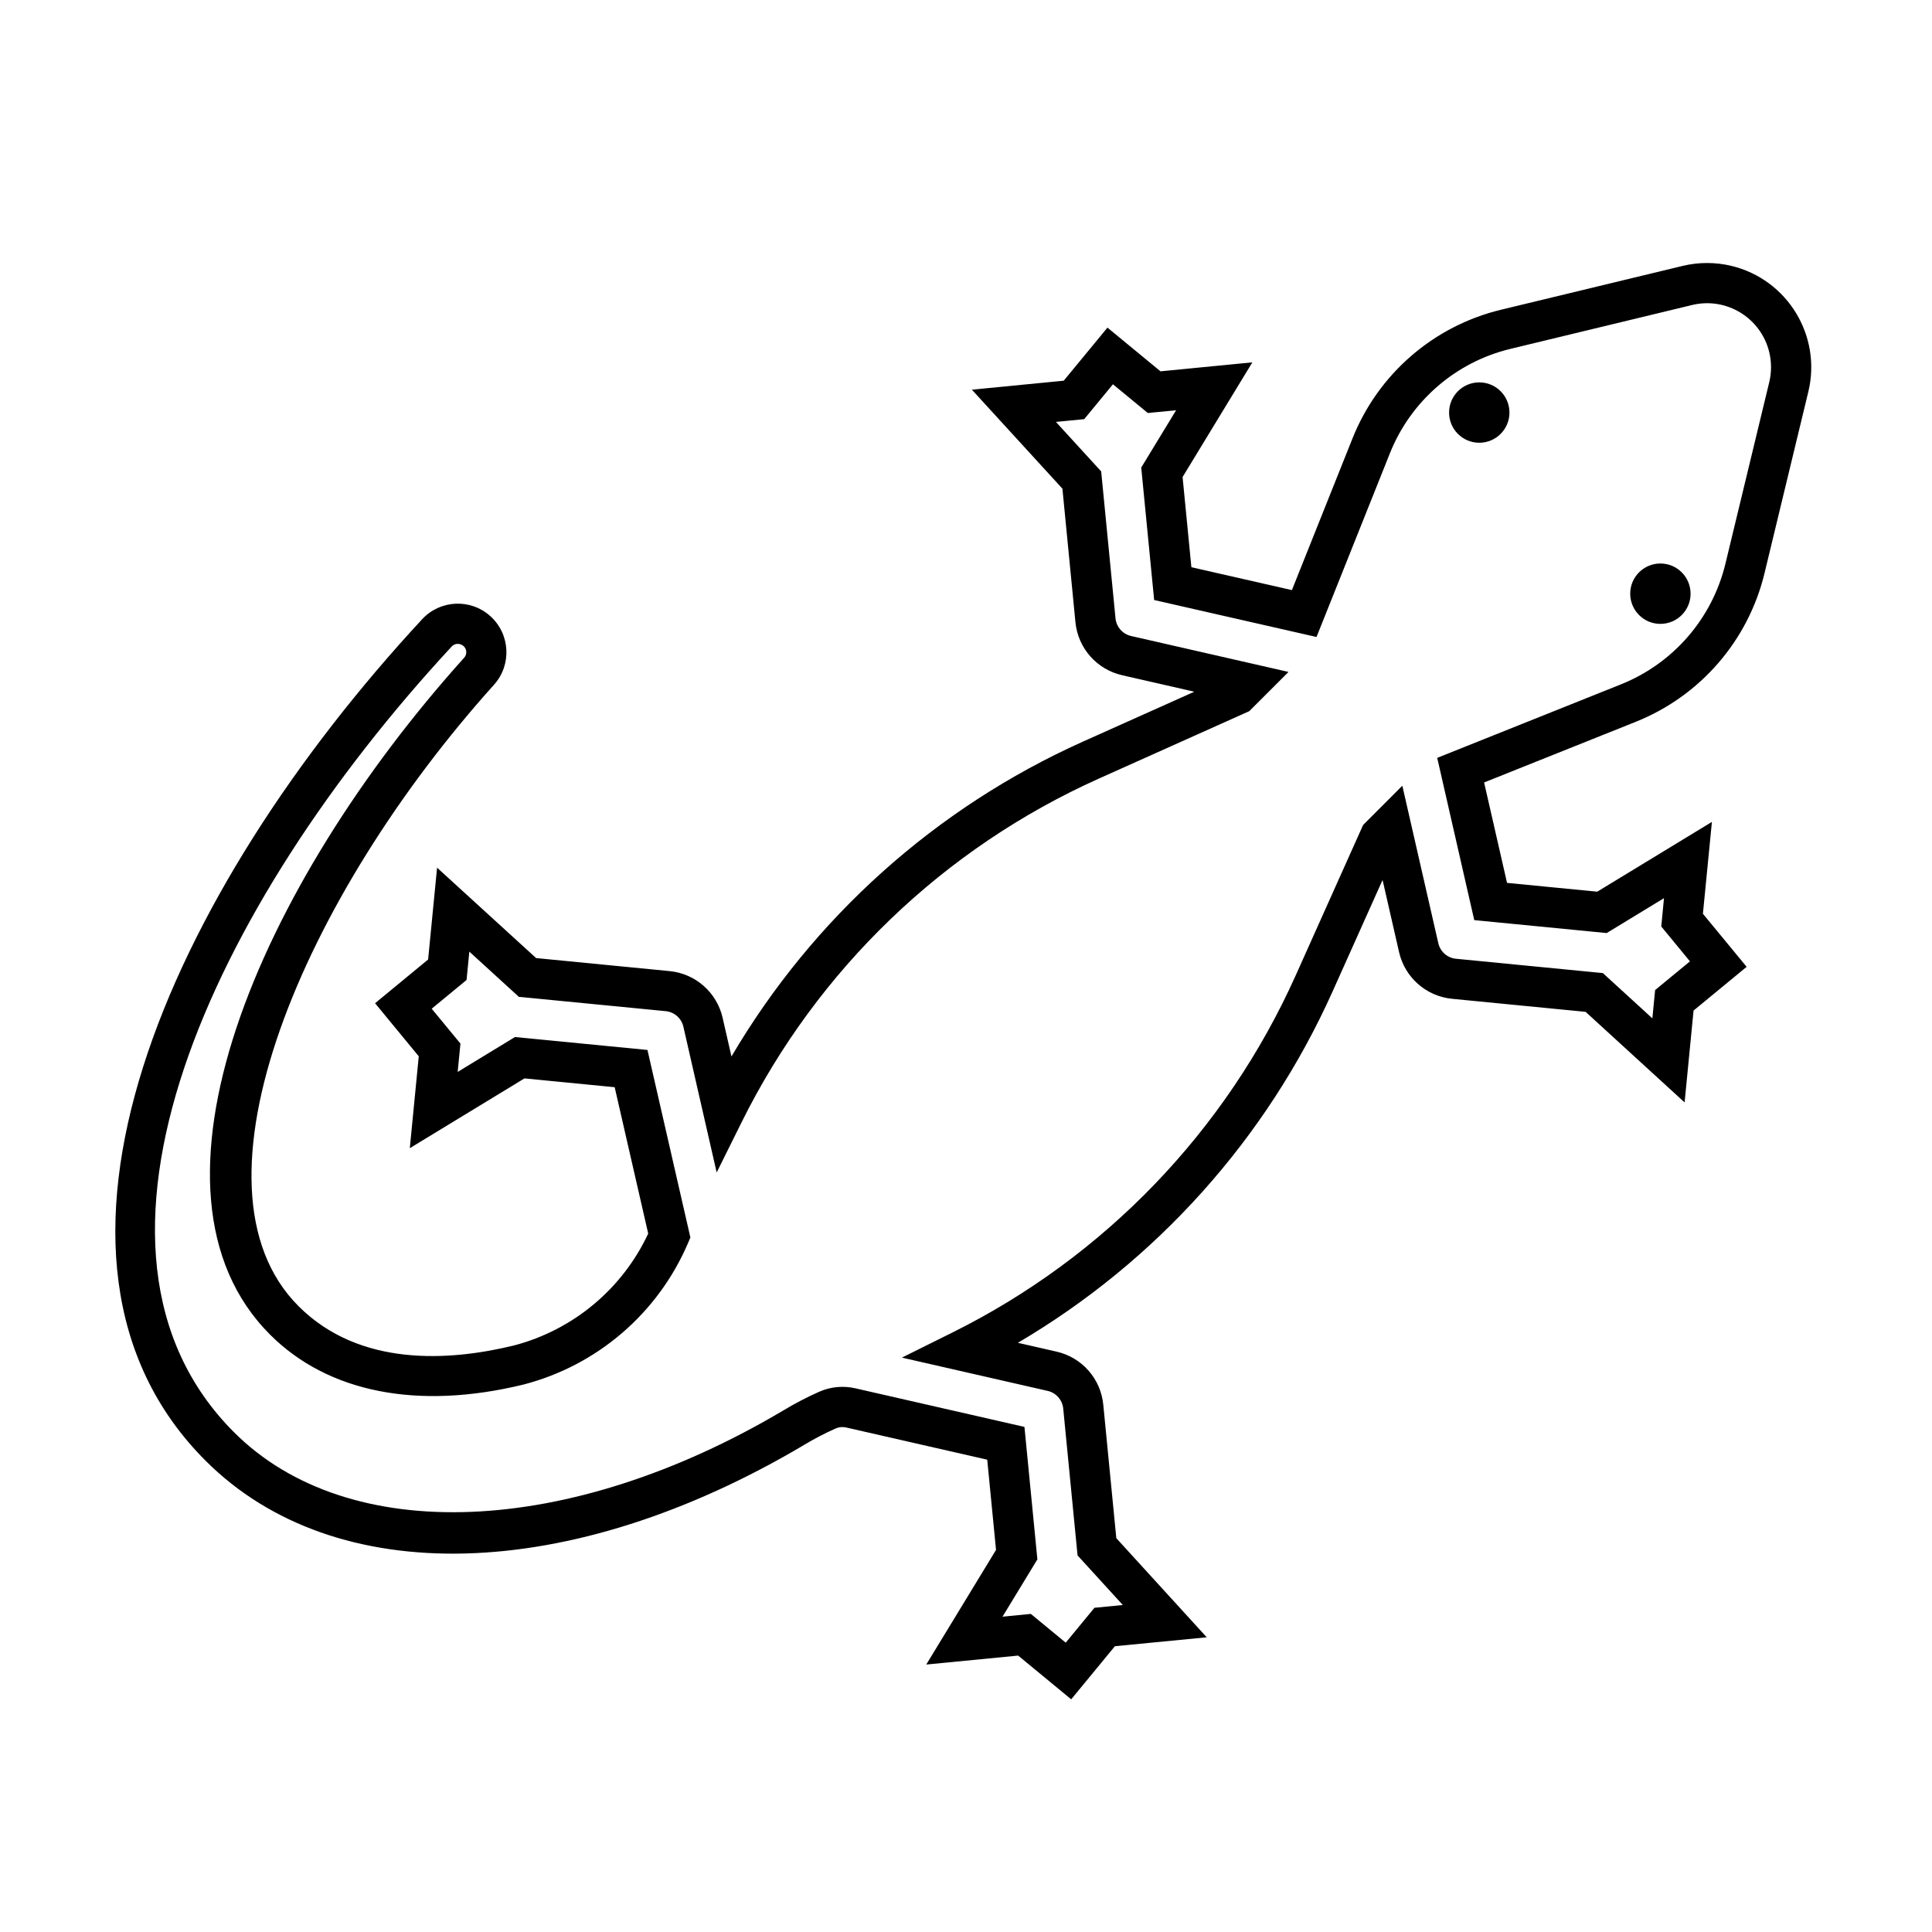
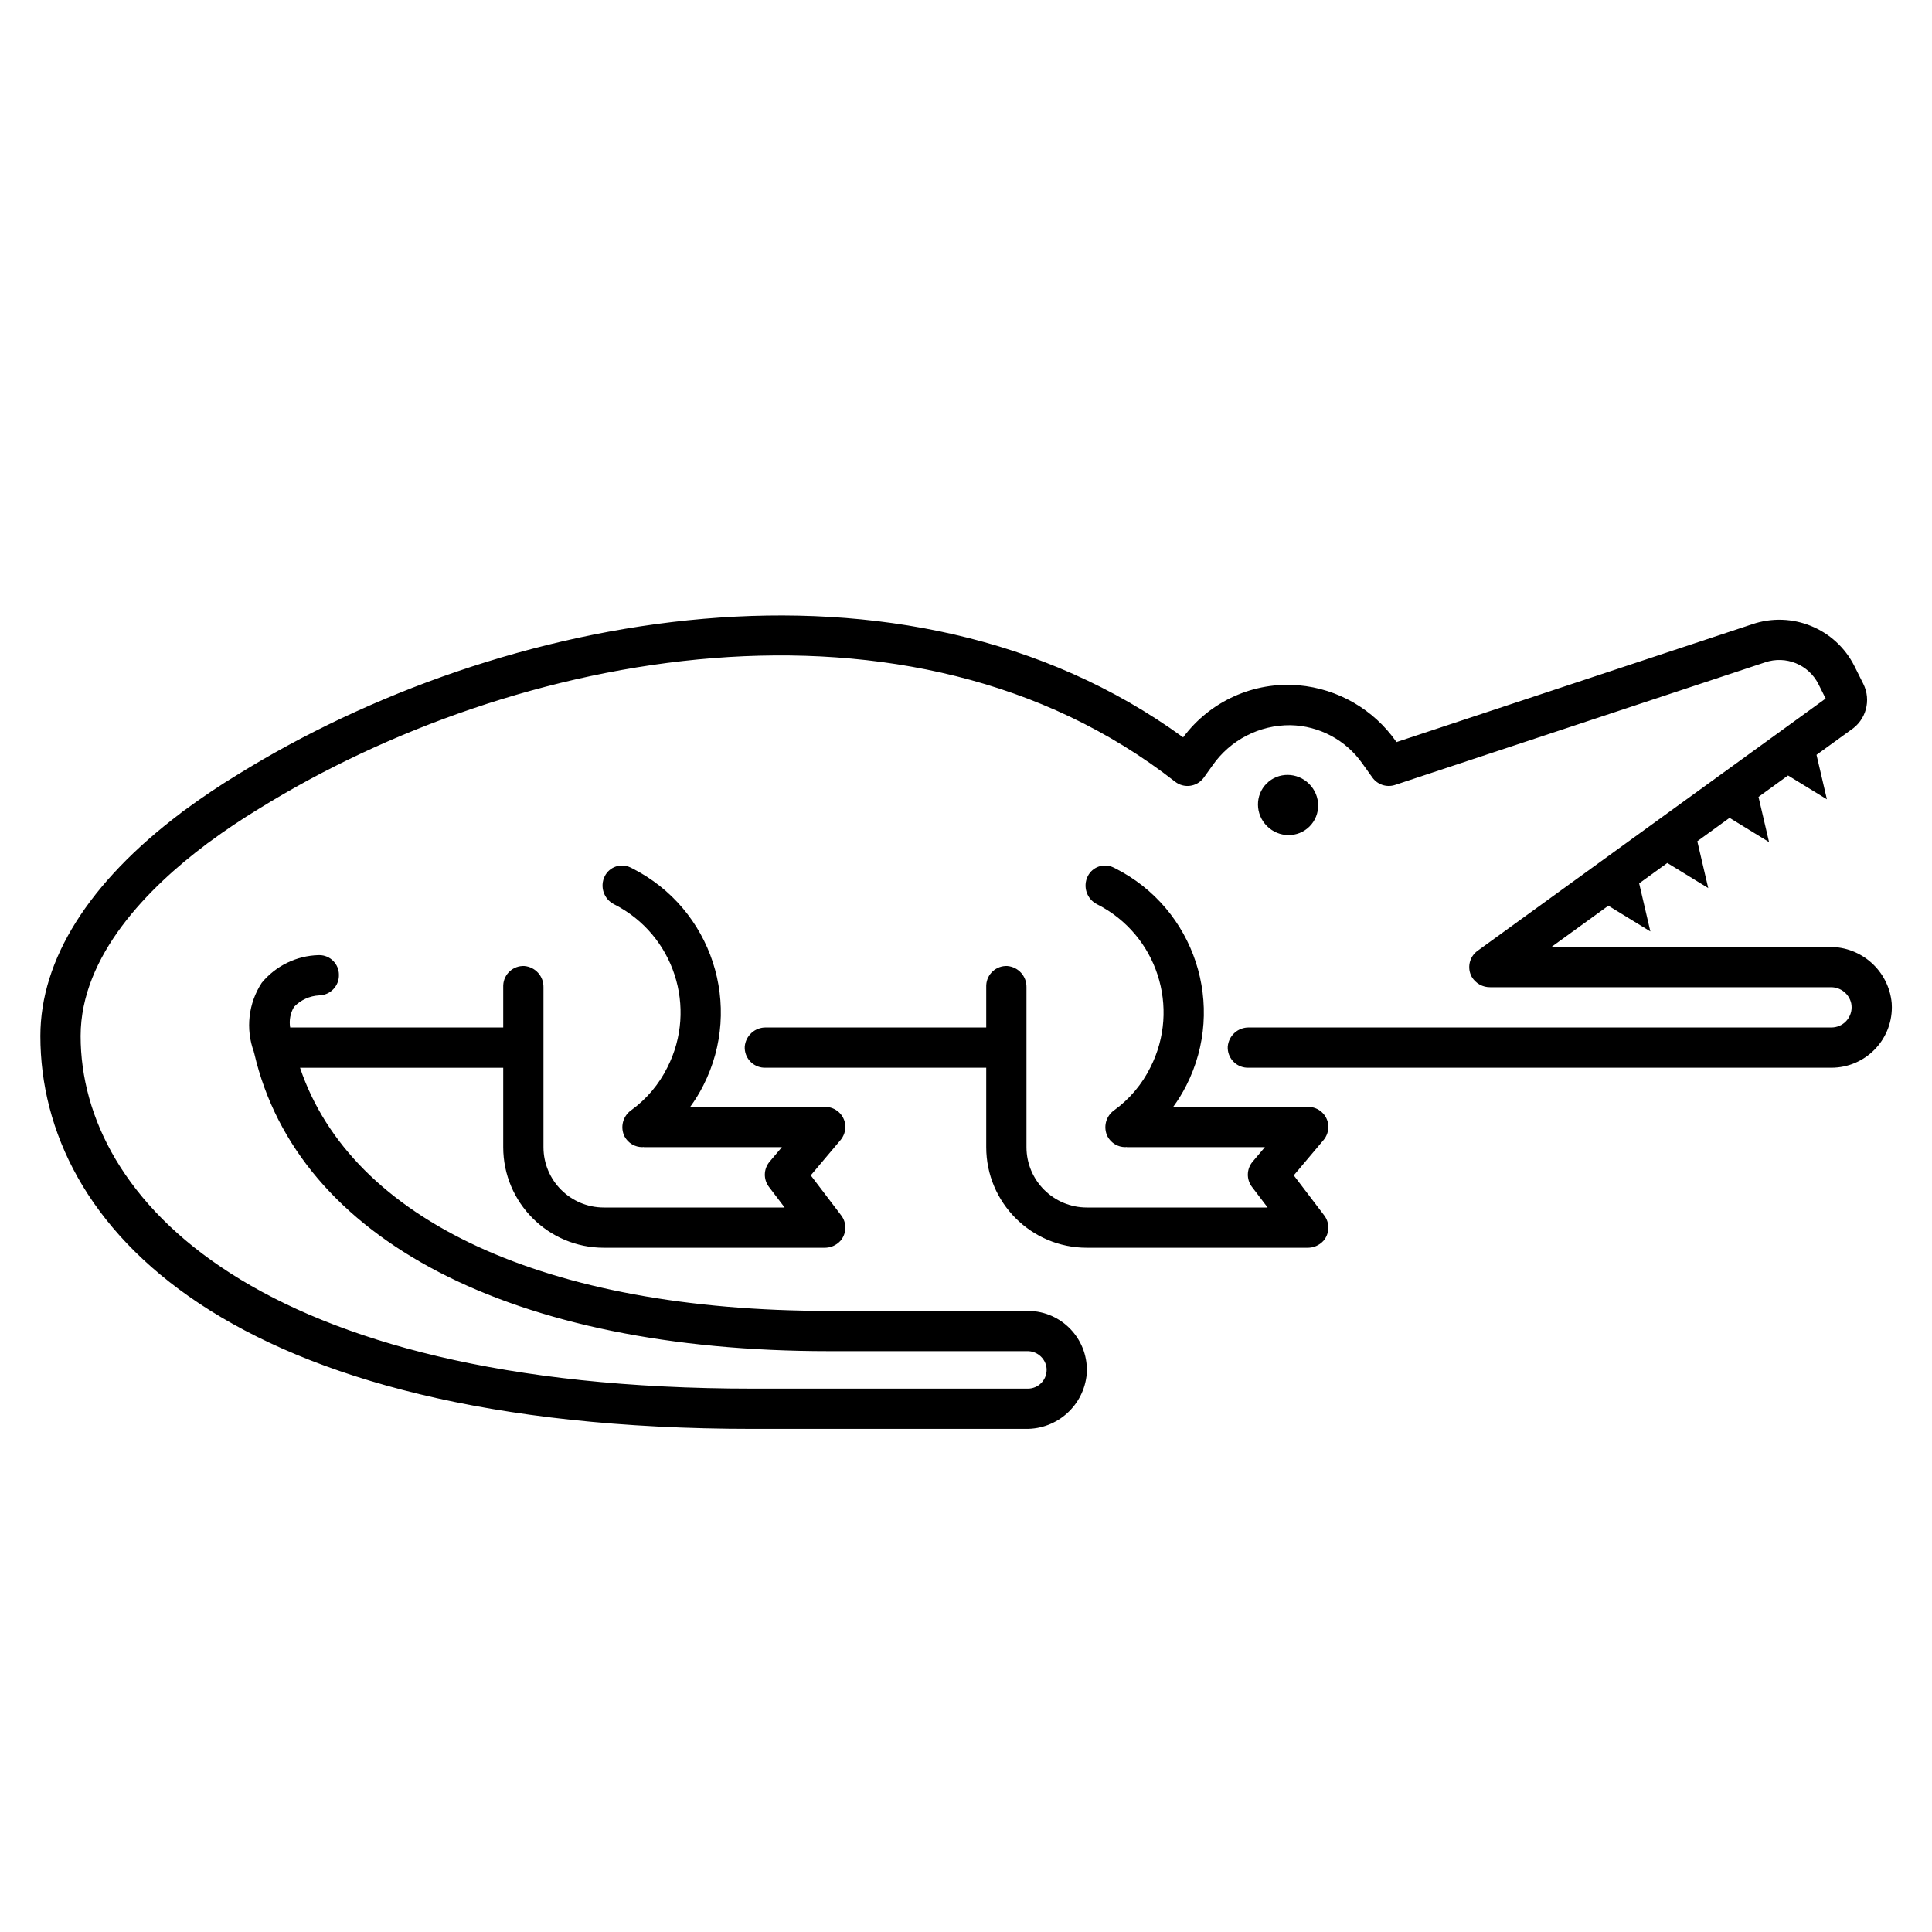
- <svg xmlns="http://www.w3.org/2000/svg" viewBox="0 0 96 96" id="Icons_Gecko_M" overflow="hidden">
+ <svg xmlns="http://www.w3.org/2000/svg" viewBox="0 0 96 96" id="Icons_Crocodile_M" overflow="hidden">
+   <style>
+ .MsftOfcThm_Text1_Fill_v2 {
+  fill:#000000; 
+ }
+ </style>
  <g id="Icons">
-     <path d="M86.036 13.212C85.239 13.021 84.408 13.021 83.611 13.212L74.583 15.391C71.234 16.199 68.485 18.58 67.207 21.779L64.194 29.322 59.199 28.185 58.762 23.703 62.229 18.005 57.665 18.451 55.029 16.279 52.856 18.917 48.292 19.363 52.791 24.282 53.438 30.919C53.564 32.204 54.497 33.264 55.756 33.551L59.316 34.364C59.332 34.368 59.333 34.376 59.318 34.383L53.789 36.86C46.495 40.139 40.4 45.602 36.346 52.496L35.906 50.571C35.619 49.313 34.559 48.379 33.274 48.254L26.639 47.606 21.718 43.115 21.273 47.677 18.637 49.85 20.808 52.487 20.363 57.052 26.061 53.585 30.543 54.023 32.209 61.296C30.922 64.049 28.477 66.087 25.536 66.856 22.33 67.638 17.868 67.937 14.836 64.905 8.877 58.951 15.096 44.527 24.548 34.024 25.438 33.03 25.354 31.502 24.36 30.612 23.379 29.733 21.875 29.802 20.979 30.766 8.39 44.351 0.182 62.55 10.216 72.583 16.647 79.016 28.325 78.704 39.969 71.789 40.469 71.488 40.987 71.219 41.52 70.981 41.686 70.907 41.872 70.89 42.049 70.932L49.055 72.531 49.492 77.014 46.025 82.71 50.591 82.265 53.227 84.438 55.399 81.8 59.962 81.356 55.469 76.431 54.821 69.795C54.696 68.51 53.762 67.45 52.504 67.163L50.578 66.723C57.47 62.669 62.932 56.573 66.209 49.28L68.687 43.752C68.694 43.737 68.702 43.738 68.706 43.754L69.519 47.312C69.807 48.571 70.869 49.505 72.154 49.63L78.788 50.278 83.707 54.778 84.152 50.214 86.79 48.041 84.617 45.405 85.064 40.84 79.366 44.307 74.884 43.87 73.744 38.88 81.289 35.862C84.486 34.582 86.867 31.834 87.677 28.486L89.856 19.46C90.524 16.68 88.815 13.885 86.036 13.212ZM87.913 18.99 85.734 28.017C85.076 30.734 83.143 32.965 80.547 34.004L71.422 37.655C71.417 37.657 71.415 37.662 71.416 37.666L73.255 45.72 79.835 46.363 82.683 44.629 82.547 46.037 83.973 47.769 82.242 49.196 82.105 50.601 79.645 48.352 72.347 47.64C71.918 47.598 71.565 47.287 71.469 46.867L69.685 39.06C69.682 39.05 69.675 39.048 69.668 39.055L67.731 40.995 64.385 48.462C60.928 56.175 54.9 62.448 47.331 66.209L44.815 67.459 52.059 69.113C52.478 69.209 52.789 69.563 52.831 69.991L53.543 77.288 55.792 79.752 54.382 79.89 52.955 81.623 51.222 80.194 49.814 80.332 51.547 77.484 50.904 70.902 42.493 68.982C41.898 68.847 41.274 68.906 40.715 69.151 40.105 69.421 39.514 69.729 38.942 70.073 28.282 76.403 17.307 76.845 11.63 71.169 2.536 62.077 10.51 45.007 22.447 32.122 22.522 32.041 22.627 31.994 22.737 31.993 22.854 31.991 22.966 32.036 23.05 32.118 23.204 32.273 23.21 32.522 23.062 32.684 12.874 44.004 6.291 59.193 13.422 66.319 16.301 69.197 20.772 70.078 26.022 68.795 29.677 67.844 32.687 65.258 34.178 61.789L34.305 61.49 32.172 52.172 25.59 51.529 22.742 53.263 22.879 51.855 21.451 50.122 23.183 48.695 23.321 47.286 25.781 49.532 33.079 50.244C33.508 50.286 33.861 50.597 33.957 51.017L35.611 58.26 36.857 55.75C40.617 48.176 46.892 42.144 54.608 38.685L62.075 35.338 64.013 33.401C64.02 33.394 64.017 33.386 64.008 33.384L56.201 31.602C55.782 31.506 55.471 31.152 55.429 30.724L54.717 23.424 52.468 20.965 53.874 20.827 55.301 19.095 57.034 20.522 58.44 20.385 56.707 23.233 57.349 29.815 65.409 31.65C65.413 31.651 65.418 31.648 65.42 31.644L69.065 22.52C70.102 19.923 72.334 17.991 75.052 17.335L84.078 15.156C85.784 14.744 87.501 15.794 87.913 17.5 88.031 17.99 88.031 18.5 87.913 18.99Z" />
-     <circle cx="73.504" cy="20.5" r="1.5" />
-     <circle cx="82.504" cy="29.5" r="1.5" />
+     <path d="M90.9 47.054 77.09 47.054 79.919 45.004 82.006 46.284 81.449 43.895 82.848 42.881 84.881 44.127 84.338 41.801 85.941 40.639 87.903 41.842 87.379 39.597 88.847 38.533 90.778 39.717 90.262 37.508 91.962 36.276C92.724 35.78 92.993 34.792 92.586 33.979L92.146 33.099C91.21 31.231 89.037 30.343 87.061 31.02L69.391 36.873 69.375 36.851C68.254 35.249 66.481 34.224 64.533 34.052 62.3 33.861 60.127 34.839 58.79 36.639 44.886 26.524 24.808 30.428 11.806 38.491 10.918 39.029 10.049 39.613 9.178 40.254L9.068 40.331C9.037 40.354 9.006 40.379 8.977 40.406 4.416 43.848 2.006 47.676 2.006 51.479 2.006 60.916 11.299 71 37.381 71L50.971 71C52.538 71.021 53.858 69.831 53.999 68.27 54.108 66.653 52.885 65.254 51.268 65.145 51.204 65.141 51.139 65.138 51.074 65.138L41.184 65.138C27.15 65.138 17.467 60.648 14.908 53.055L25.005 53.055 25.005 57C25.005 59.761 27.243 62 30.005 62L40.959 62C41.262 62.007 41.553 61.883 41.758 61.659 42.07 61.301 42.088 60.773 41.801 60.395L40.286 58.403 41.749 56.669C41.933 56.459 42.025 56.184 42.002 55.905 41.952 55.392 41.521 55 41.005 55L34.295 55C34.542 54.662 34.761 54.305 34.95 53.931 36.953 49.981 35.375 45.156 31.425 43.153 31.422 43.151 31.419 43.15 31.416 43.148L31.317 43.1C30.848 42.877 30.286 43.07 30.052 43.534 29.793 44.047 29.998 44.673 30.511 44.933 30.517 44.936 30.522 44.939 30.528 44.941 33.49 46.45 34.669 50.074 33.162 53.037 32.745 53.88 32.129 54.61 31.368 55.163 30.945 55.457 30.803 56.018 31.037 56.478 31.212 56.8 31.55 57.001 31.917 57 31.934 57 31.95 56.994 31.967 56.993 31.98 56.993 31.992 57 32.005 57L38.845 57 38.848 57.006 38.24 57.726C37.938 58.084 37.925 58.603 38.209 58.976L38.984 59.995 38.981 60 30.005 60C28.348 60 27.005 58.657 27.005 57L27.005 49.056C27.016 48.51 26.602 48.049 26.058 48.001 25.506 47.972 25.035 48.396 25.006 48.947 25.005 48.965 25.005 48.982 25.005 49L25.005 51.054 14.418 51.054C14.359 50.701 14.427 50.338 14.611 50.03 14.94 49.688 15.387 49.484 15.861 49.46 16.413 49.449 16.852 48.993 16.841 48.441 16.841 48.441 16.841 48.44 16.841 48.44 16.843 47.9 16.407 47.461 15.867 47.459 15.852 47.459 15.837 47.46 15.822 47.46 14.729 47.49 13.703 47.991 13.007 48.834 12.341 49.851 12.196 51.123 12.615 52.264L12.615 52.276 12.622 52.302C12.625 52.311 12.625 52.319 12.627 52.328L12.634 52.341C14.787 61.607 25.45 67.138 41.183 67.138L51.038 67.138C51.492 67.129 51.889 67.441 51.988 67.884 52.089 68.389 51.762 68.88 51.257 68.982 51.197 68.994 51.136 69 51.074 69L37.381 69C12.747 69 4.006 59.562 4.006 51.479 4.006 47.473 7.405 44.084 10.257 41.946 10.275 41.932 10.294 41.917 10.311 41.902 10.33 41.89 10.401 41.84 10.41 41.833 11.189 41.257 12.008 40.708 12.851 40.196 25.552 32.32 45.219 28.534 58.39 38.842 58.825 39.182 59.453 39.105 59.793 38.67 59.802 38.659 59.811 38.647 59.82 38.635L60.245 38.04C61.128 36.77 62.581 36.019 64.128 36.034 65.547 36.064 66.868 36.766 67.686 37.926L68.193 38.635C68.448 38.991 68.904 39.14 69.32 39.003L87.703 32.913C88.733 32.558 89.867 33.019 90.357 33.992L90.716 34.71 73.419 47.245C73.01 47.541 72.886 48.096 73.13 48.538 73.323 48.866 73.678 49.063 74.058 49.054L90.966 49.054C91.453 49.045 91.879 49.379 91.986 49.854 92.096 50.396 91.745 50.925 91.203 51.034 91.138 51.047 91.072 51.054 91.006 51.054L62.061 51.054C61.516 51.043 61.055 51.456 61.006 52 60.976 52.551 61.399 53.023 61.951 53.053 61.969 53.053 61.987 53.054 62.005 53.054L91.006 53.054C92.664 53.052 94.007 51.706 94.006 50.047 94.006 49.981 94.003 49.915 93.999 49.849 93.855 48.251 92.504 47.033 90.9 47.054Z" class="MsftOfcThm_Text1_Fill_v2" />
+     <path d="M64.286 58.403 65.749 56.669C65.933 56.459 66.025 56.184 66.002 55.905 65.952 55.392 65.521 55 65.005 55L58.295 55C58.542 54.662 58.761 54.305 58.95 53.931 60.953 49.981 59.375 45.156 55.425 43.153 55.422 43.151 55.419 43.15 55.416 43.148L55.317 43.1C54.848 42.877 54.286 43.069 54.052 43.534 53.793 44.047 53.998 44.673 54.511 44.933 54.516 44.936 54.522 44.938 54.528 44.941 57.49 46.45 58.669 50.074 57.162 53.037 56.745 53.88 56.129 54.61 55.368 55.163 54.945 55.457 54.803 56.018 55.037 56.478 55.212 56.8 55.55 57.001 55.917 57 55.934 57 55.95 56.994 55.967 56.993 55.98 56.993 55.992 57 56.005 57L62.845 57 62.848 57.006 62.24 57.726C61.938 58.084 61.925 58.603 62.209 58.976L62.984 59.995 62.981 60 54.005 60C52.348 60 51.005 58.657 51.005 57L51.005 49.056C51.016 48.51 50.602 48.049 50.058 48.001 49.506 47.972 49.035 48.396 49.006 48.947 49.005 48.965 49.005 48.982 49.005 49L49.005 51.054 38.061 51.054C37.516 51.043 37.055 51.456 37.006 52 36.976 52.551 37.399 53.023 37.951 53.053 37.969 53.053 37.987 53.054 38.005 53.054L49.005 53.054 49.005 57C49.005 59.761 51.243 62 54.005 62L64.959 62C65.262 62.007 65.553 61.883 65.758 61.659 66.07 61.301 66.088 60.773 65.801 60.395Z" class="MsftOfcThm_Text1_Fill_v2" />
+     <ellipse cx="64.003" cy="40" rx="1.482" ry="1.509" class="MsftOfcThm_Text1_Fill_v2" transform="matrix(0.707107 -0.707107 0.707107 0.707107 -9.5383 56.9726)" />
  </g>
</svg>
